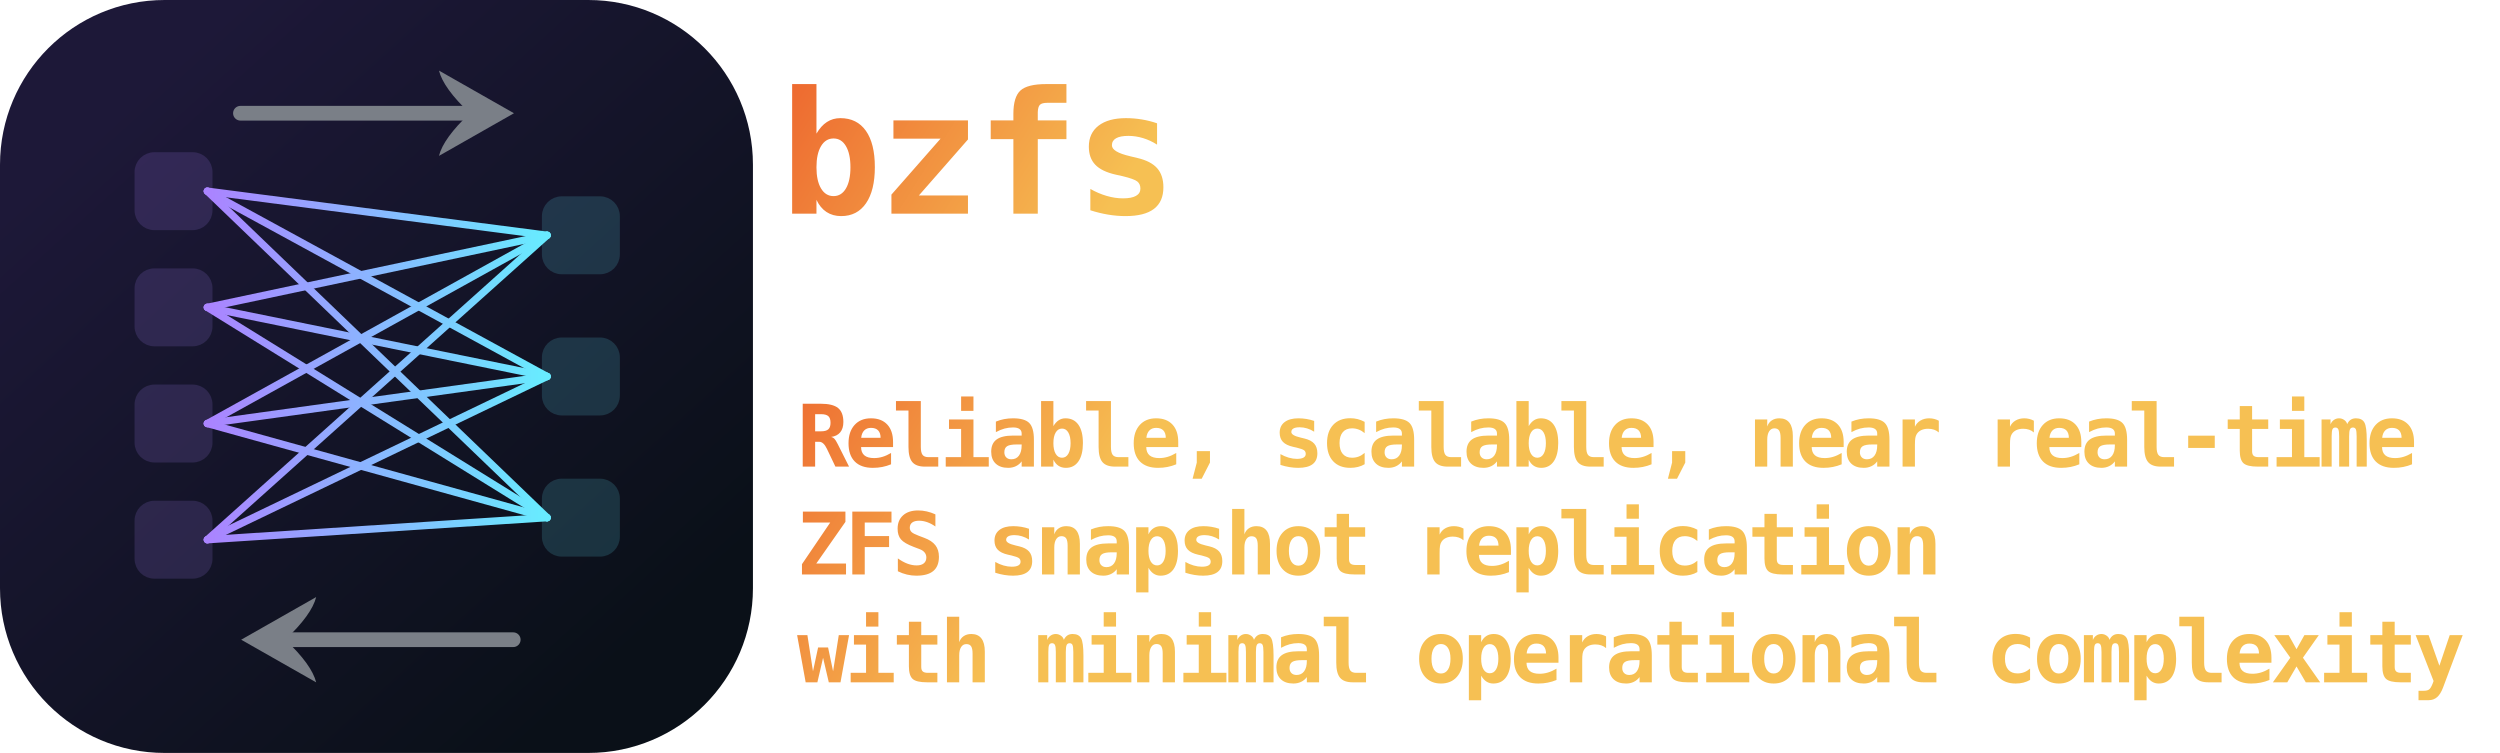
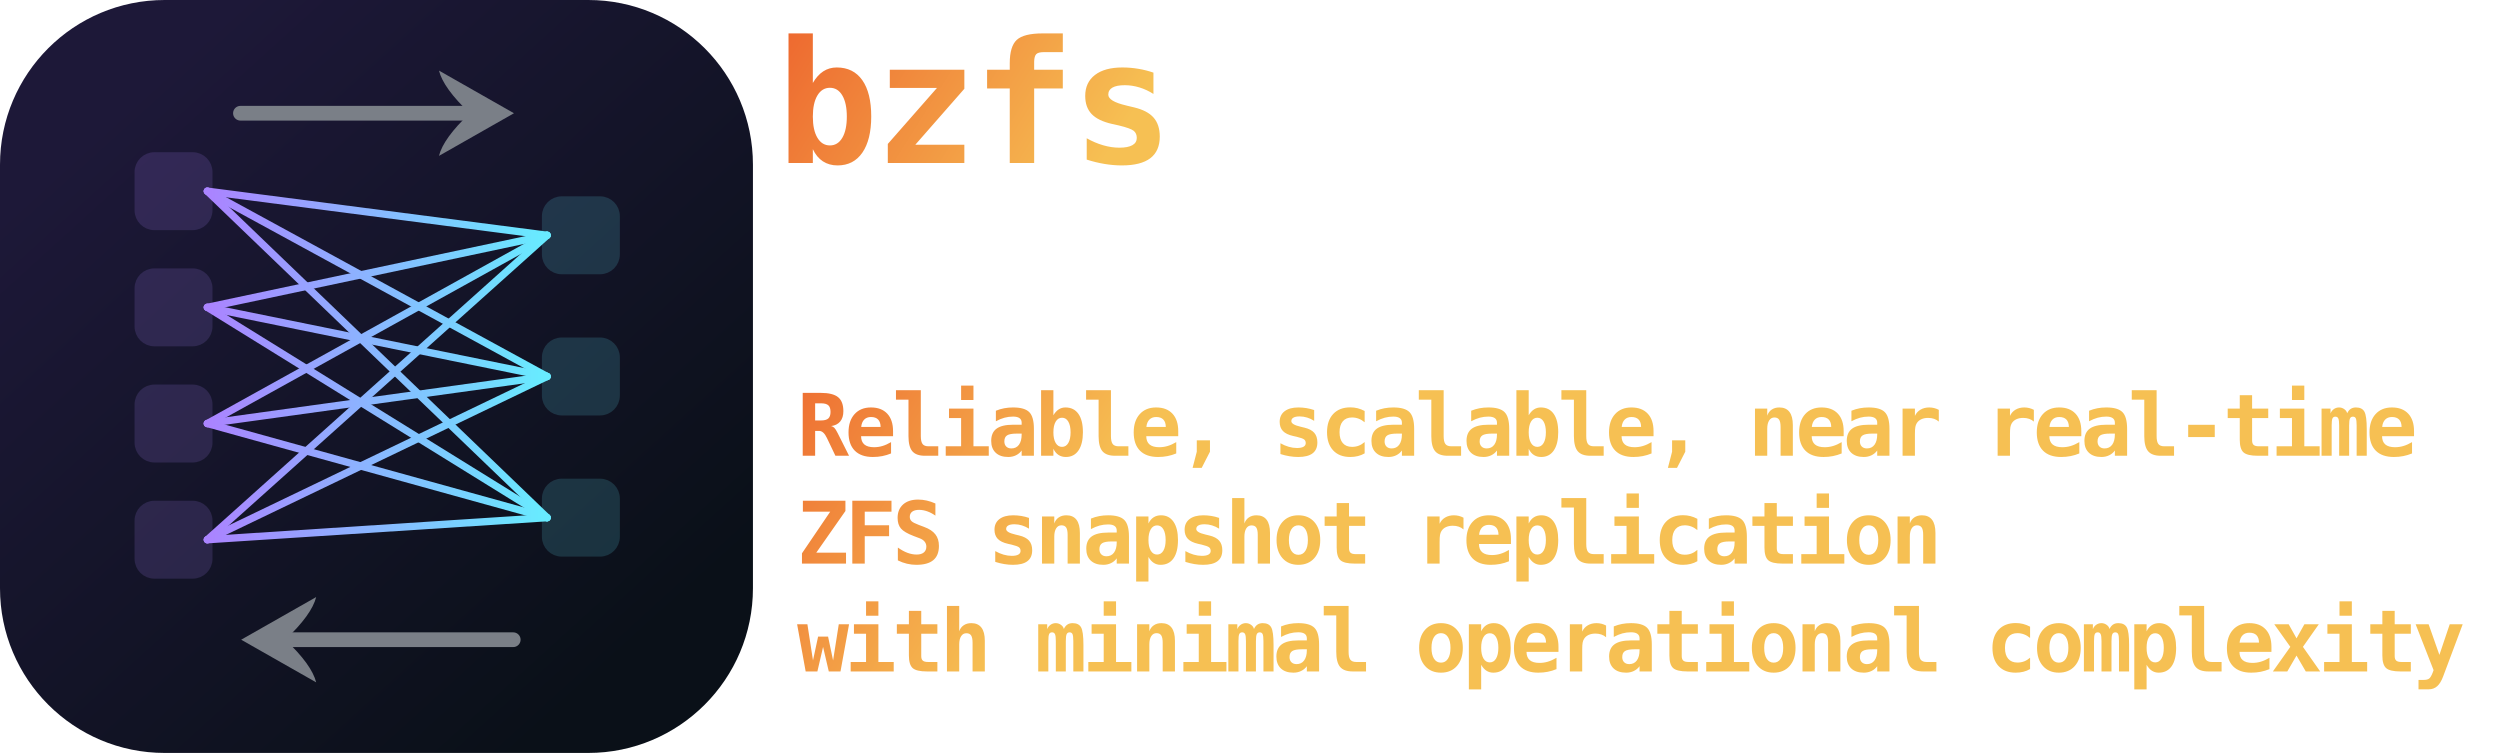
<svg xmlns="http://www.w3.org/2000/svg" xmlns:xlink="http://www.w3.org/1999/xlink" viewBox="0 0 3400 1024" role="img" aria-labelledby="title desc" version="1.1" id="svg29" width="3400" height="1024">
  <defs id="defs7">
    <rect x="1043.692" y="206.769" width="1993.846" height="1024" id="rect48" />
    <linearGradient id="bg" x1="170" y1="138" x2="854" y2="892" gradientUnits="userSpaceOnUse">
      <stop offset="0" stop-color="#1d1838" id="stop1" />
      <stop offset="1" stop-color="#0a1018" id="stop2" />
    </linearGradient>
    <linearGradient id="flow" x1="286" y1="512" x2="738" y2="512" gradientUnits="userSpaceOnUse">
      <stop offset="0" stop-color="#aa84ff" id="stop3" />
      <stop offset="1" stop-color="#68ebff" id="stop4" />
    </linearGradient>
    <linearGradient id="wordmark" x1="1092" y1="370" x2="1498" y2="626" gradientUnits="userSpaceOnUse">
      <stop offset="0%" stop-color="#ED652E" id="stop5" />
      <stop offset="100%" stop-color="#F6C053" id="stop7" />
    </linearGradient>
-     <linearGradient xlink:href="#wordmark" id="linearGradient30" gradientUnits="userSpaceOnUse" x1="1092" y1="370" x2="1498" y2="626" gradientTransform="translate(4.07841,48.60943)" />
+     <linearGradient xlink:href="#wordmark" id="linearGradient30" gradientUnits="userSpaceOnUse" x1="1092" y1="370" x2="1498" y2="626" gradientTransform="translate(4.07841,33.8402)" />
    <linearGradient xlink:href="#flow" id="linearGradient34" gradientUnits="userSpaceOnUse" x1="286" y1="512" x2="738" y2="512" />
    <linearGradient xlink:href="#flow" id="linearGradient35" gradientUnits="userSpaceOnUse" x1="286" y1="512" x2="738" y2="512" />
    <linearGradient xlink:href="#flow" id="linearGradient36" gradientUnits="userSpaceOnUse" x1="286" y1="512" x2="738" y2="512" />
    <linearGradient xlink:href="#flow" id="linearGradient37" gradientUnits="userSpaceOnUse" x1="286" y1="512" x2="738" y2="512" />
    <linearGradient xlink:href="#flow" id="linearGradient38" gradientUnits="userSpaceOnUse" x1="286" y1="512" x2="738" y2="512" />
    <linearGradient xlink:href="#flow" id="linearGradient39" gradientUnits="userSpaceOnUse" x1="286" y1="512" x2="738" y2="512" />
    <linearGradient xlink:href="#flow" id="linearGradient40" gradientUnits="userSpaceOnUse" x1="286" y1="512" x2="738" y2="512" />
    <linearGradient xlink:href="#flow" id="linearGradient41" gradientUnits="userSpaceOnUse" x1="286" y1="512" x2="738" y2="512" />
    <linearGradient xlink:href="#flow" id="linearGradient42" gradientUnits="userSpaceOnUse" x1="286" y1="512" x2="738" y2="512" />
    <linearGradient xlink:href="#flow" id="linearGradient43" gradientUnits="userSpaceOnUse" x1="286" y1="512" x2="738" y2="512" />
    <linearGradient xlink:href="#flow" id="linearGradient44" gradientUnits="userSpaceOnUse" x1="286" y1="512" x2="738" y2="512" />
    <linearGradient xlink:href="#flow" id="linearGradient45" gradientUnits="userSpaceOnUse" x1="286" y1="512" x2="738" y2="512" />
    <linearGradient xlink:href="#flow" id="linearGradient46" gradientUnits="userSpaceOnUse" x1="286" y1="512" x2="738" y2="512" />
-     <linearGradient xlink:href="#wordmark" id="linearGradient47" gradientUnits="userSpaceOnUse" x1="1092" y1="370" x2="1498" y2="626" gradientTransform="translate(-19.69231,-295.3846)" />
+     <linearGradient xlink:href="#wordmark" id="linearGradient47" gradientUnits="userSpaceOnUse" x1="1092" y1="370" x2="1498" y2="626" gradientTransform="translate(-24.61538,-364.3077)" />
  </defs>
  <rect width="1024" height="1024" rx="224" fill="url(#bg)" id="rect7" x="0" y="0" style="fill:url(#bg)" />
  <g fill="#aa84ff" opacity="0.16" stroke="#aa84ff" stroke-width="14" id="g11">
    <rect x="190" y="214" width="92" height="92" rx="20" id="rect8" />
    <rect x="190" y="372" width="92" height="92" rx="20" id="rect9" />
    <rect x="190" y="530" width="92" height="92" rx="20" id="rect10" />
    <rect x="190" y="688" width="92" height="92" rx="20" id="rect11" />
  </g>
  <g fill="#68ebff" opacity="0.16" stroke="#68ebff" stroke-width="14" id="g14">
    <rect x="744" y="274" width="92" height="92" rx="20" id="rect12" />
    <rect x="744" y="466" width="92" height="92" rx="20" id="rect13" />
    <rect x="744" y="658" width="92" height="92" rx="20" id="rect14" />
  </g>
  <g fill="none" stroke="url(#flow)" stroke-width="10" stroke-linecap="round" id="g25" style="stroke:url(#linearGradient46)">
    <path d="m 282,260 462,60" id="path14" style="stroke:url(#linearGradient34)" />
    <path d="M 282,260 744,512" id="path15" style="stroke:url(#linearGradient35)" />
    <path d="M 282,260 744,704" id="path16" style="stroke:url(#linearGradient36)" />
    <path d="M 282,418 744,320" id="path17" style="stroke:url(#linearGradient37)" />
    <path d="m 282,418 462,94" id="path18" style="stroke:url(#linearGradient38)" />
    <path d="M 282,418 744,704" id="path19" style="stroke:url(#linearGradient39)" />
    <path d="M 282,576 744,320" id="path20" style="stroke:url(#linearGradient40)" />
    <path d="M 282,576 744,512" id="path21" style="stroke:url(#linearGradient41)" />
    <path d="M 282,576 744,704" id="path22" style="stroke:url(#linearGradient42)" />
    <path d="M 282,734 744,320" id="path23" style="stroke:url(#linearGradient43)" />
    <path d="M 282,734 744,512" id="path24" style="stroke:url(#linearGradient44)" />
    <path d="M 282,734 744,704" id="path25" style="stroke:url(#linearGradient45)" />
  </g>
  <path d="M 327,154 H 639" fill="none" stroke="#7a7f87" stroke-width="20" stroke-linecap="round" id="path26" />
  <path d="m 597,96 q 6,24 42,58 -36,34 -42,58 l 102,-58 z" fill="#7a7f87" id="path27" />
  <path d="M 698,870 H 388" fill="none" stroke="#7a7f87" stroke-width="20" stroke-linecap="round" id="path28" />
  <path d="m 430,812 q -6,24 -42,58 36,34 42,58 L 328,870 Z" fill="#7a7f87" id="path29" />
-   <text x="1060.308" y="290.615" fill="url(#wordmark)" font-family="'JetBrains Mono', 'DejaVu Sans Mono', monospace" font-size="232px" font-weight="700" letter-spacing="-6" id="text29" style="fill:url(#linearGradient47)">bzfs</text>
-   <text x="1084.078" y="634.609" fill="url(#wordmark)" font-family="'JetBrains Mono', 'DejaVu Sans Mono', monospace" font-size="232px" font-weight="700" letter-spacing="-6" id="text30" style="font-size:117.333px;fill:url(#linearGradient30)">
-     <tspan id="tspan30" x="1084.078" y="634.609" style="font-size:117.333px;fill:url(#linearGradient30)">Reliable, scalable, near real-time</tspan>
-     <tspan x="1084.078" y="781.276" style="font-size:117.333px;fill:url(#linearGradient30)" id="tspan47">ZFS snapshot replication</tspan>
-     <tspan id="tspan31" x="1084.078" y="927.942" style="font-size:117.333px;fill:url(#linearGradient30)">with minimal operational complexity</tspan>
+   <text x="1055.384" y="221.692" fill="url(#wordmark)" font-family="'JetBrains Mono', 'DejaVu Sans Mono', monospace" font-size="232px" font-weight="700" letter-spacing="-6" id="text29" style="fill:url(#linearGradient47)">bzfs</text>
+   <text x="1084.078" y="619.84" fill="url(#wordmark)" font-family="'JetBrains Mono', 'DejaVu Sans Mono', monospace" font-size="232px" font-weight="700" letter-spacing="-6" id="text30" style="font-size:117.333px;fill:url(#linearGradient30)">
+     <tspan id="tspan30" x="1084.078" y="619.84" style="font-size:117.333px;fill:url(#linearGradient30)">Reliable, scalable, near real-time</tspan>
+     <tspan x="1084.078" y="766.506" style="font-size:117.333px;fill:url(#linearGradient30)" id="tspan47">ZFS snapshot replication</tspan>
+     <tspan id="tspan31" x="1084.078" y="913.173" style="font-size:117.333px;fill:url(#linearGradient30)">with minimal operational complexity</tspan>
  </text>
  <text xml:space="preserve" style="font-size:40px;line-height:1.25;font-family:sans-serif" x="6112.884" y="1991.213" id="text32">
    <tspan id="tspan32" x="6112.884" y="1991.213" />
  </text>
  <text xml:space="preserve" style="font-size:40px;line-height:1.25;font-family:sans-serif" x="6836.961" y="2798.837" id="text33">
    <tspan id="tspan33" x="6836.961" y="2798.837">+_</tspan>
  </text>
  <text xml:space="preserve" style="font-size:40px;line-height:1.25;font-family:sans-serif" x="1503.853" y="696.228" id="text34">
    <tspan id="tspan34" x="1503.853" y="696.228"> </tspan>
  </text>
  <text xml:space="preserve" id="text48" style="font-size:40px;line-height:1.25;font-family:sans-serif;white-space:pre;shape-inside:url(#rect48);display:inline" />
</svg>
